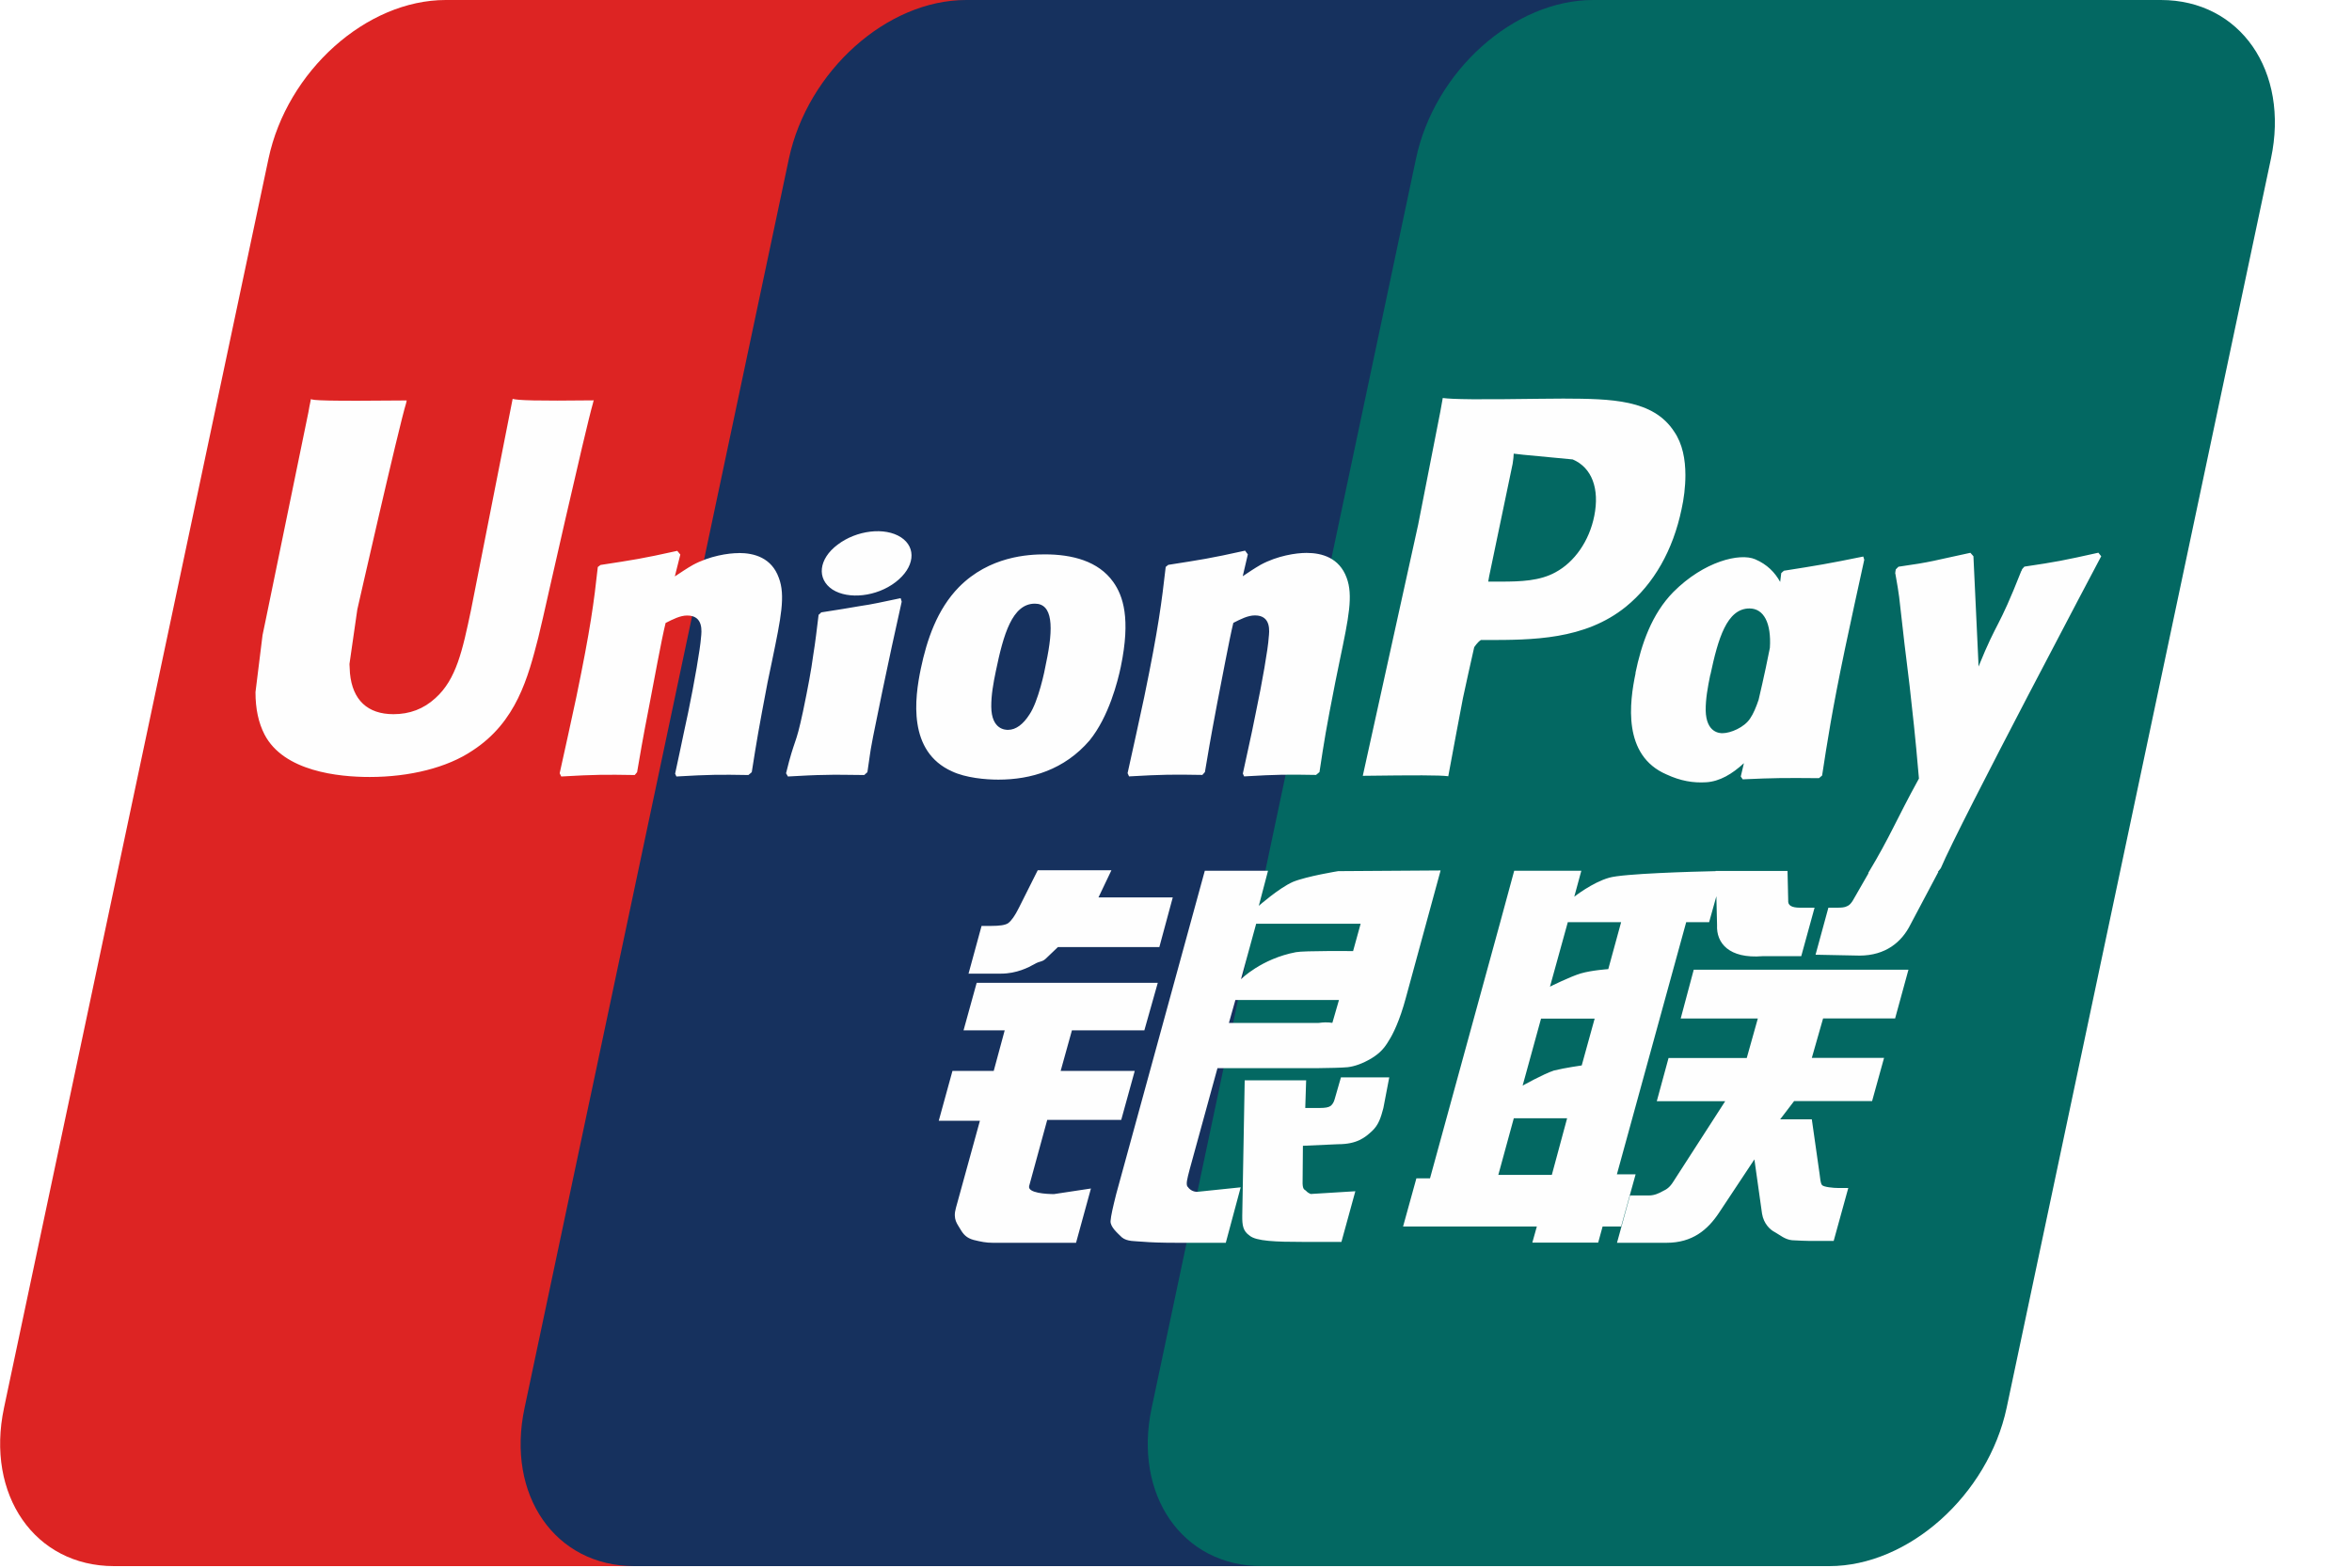
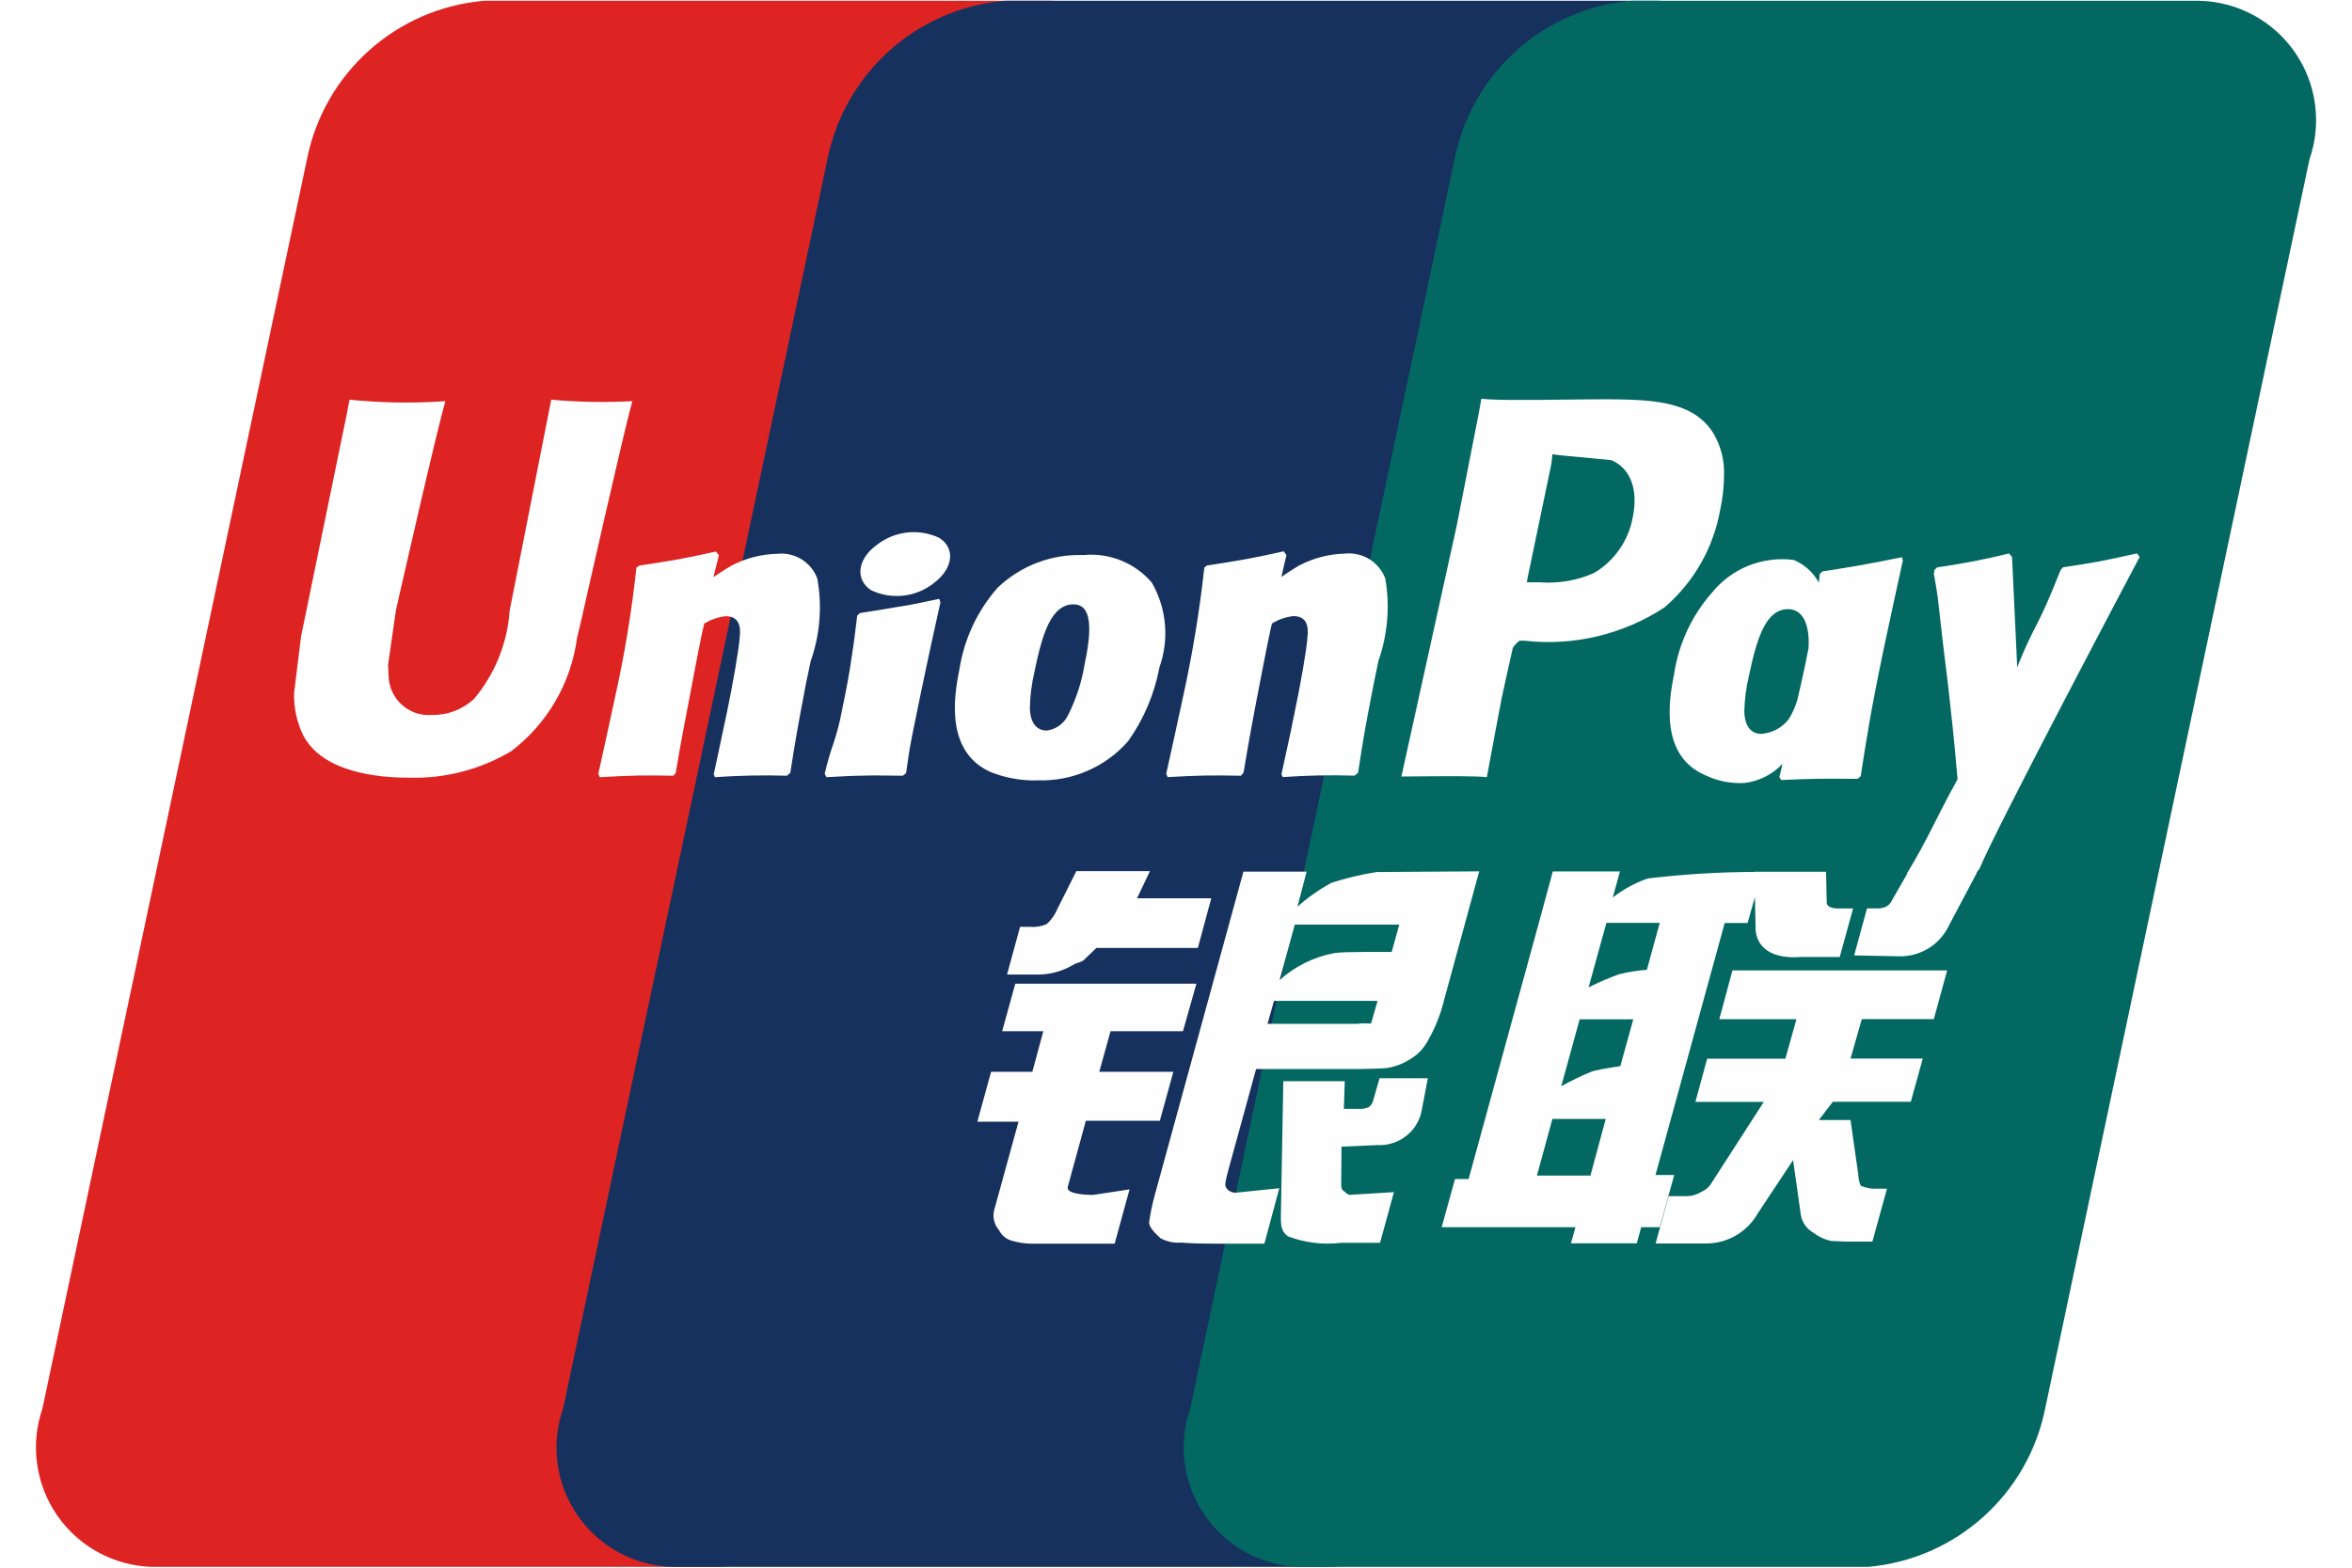
- <svg xmlns="http://www.w3.org/2000/svg" height="16" viewBox="0 0 24 16" width="24">
-   <g fill="none">
-     <path d="m4.546 0h5.794c.809 0 1.312.726 1.123 1.619l-2.697 12.749c-.19.89-1 1.616-1.809 1.616h-5.793c-.808 0-1.312-.726-1.123-1.616l2.699-12.749c.189-.893.998-1.619 1.808-1.619" fill="#dd2423" />
-     <path d="m9.858 0h6.663c.809 0 .444.726.254 1.619l-2.697 12.749c-.189.89-.13 1.616-.941 1.616h-6.663c-.81 0-1.312-.726-1.121-1.616l2.697-12.749c.191-.893.999-1.619 1.808-1.619" fill="#16315e" />
-     <path d="m16.256 0h5.794c.81 0 1.313.726 1.123 1.619l-2.697 12.749c-.19.89-1.001 1.616-1.81 1.616h-5.791c-.81 0-1.313-.726-1.123-1.616l2.697-12.749c.189-.893.997-1.619 1.808-1.619" fill="#036862" />
-     <path d="m6.059 4.086c-.596.007-.772 0-.828-.015-.022.113-.424 2.155-.425 2.156-.087.413-.15.707-.363.898-.121.111-.263.164-.428.164-.264 0-.418-.144-.444-.418l-.005-.094s.08-.553.08-.556c0 0 .422-1.86.498-2.106.004-.014.005-.021.006-.028-.821.008-.967 0-.977-.015-.006.02-.026.135-.026.135l-.431 2.097-.037.178-.072.582c0 .173.031.313.092.432.196.378.756.434 1.073.434.408 0 .791-.095 1.05-.27.449-.292.567-.749.671-1.154l.049-.208s.435-1.932.509-2.184c.003-.014.004-.021.008-.028zm1.479 1.559c-.105 0-.296.028-.468.121-.062.035-.121.076-.184.117l.056-.223-.031-.038c-.365.081-.446.092-.783.144l-.028.021c-.039.357-.074.626-.219 1.327-.055.259-.113.52-.17.778l.016.033c.345-.02.45-.02.75-.015l.024-.029c.038-.215.043-.265.128-.701.04-.206.122-.66.163-.822.075-.038.149-.076.22-.076.168 0 .148.162.141.226-.007.108-.068.461-.131.764l-.042.196c-.029.144-.061.285-.091.428l.013.029c.34-.02.444-.02.735-.015l.034-.029c.053-.336.068-.426.161-.915l.047-.225c.091-.44.137-.663.068-.844-.073-.203-.248-.253-.408-.253zm1.652.46c-.181.038-.296.064-.411.08-.114.02-.225.038-.399.065l-.014.014-.013.011c-.018.143-.031.267-.055.413-.02.151-.052.322-.103.568-.04.188-.06.254-.083.32-.022.066-.046.131-.091.316l.01.017.009.016c.163-.009.27-.015.38-.016.11-.004.223 0 .399.001l.015-.014.017-.015c.025-.167.029-.212.045-.293.015-.087.042-.208.107-.531.031-.152.065-.303.097-.458.033-.154.068-.306.101-.458l-.005-.018zm.004-.621c-.164-.107-.453-.073-.647.075-.194.145-.216.35-.052.458.162.104.451.073.644-.076.193-.148.217-.351.055-.457zm.994 2.473c.333 0 .673-.101.93-.4.197-.243.288-.604.319-.753.102-.493.023-.723-.077-.864-.152-.214-.42-.282-.698-.282-.167 0-.565.018-.877.334-.223.228-.327.537-.389.833-.063.302-.135.845.319 1.048.14.066.342.084.472.084zm-.026-1.109c.077-.373.167-.687.398-.687.181 0 .194.233.114.608-.014.083-.08.392-.17.524-.062.097-.136.156-.218.156-.024 0-.169 0-.171-.236-.001-.117.02-.236.047-.365zm2.107 1.061.026-.029c.037-.215.043-.266.125-.701.041-.206.125-.66.165-.822.075-.038.148-.076.221-.076.167 0 .147.162.14.226-.006.108-.067.461-.131.764l-.04.196c-.03.145-.063.285-.093.428l.013.029c.341-.02.441-.02.734-.015l.035-.029c.051-.336.065-.426.161-.915l.046-.225c.092-.44.138-.662.07-.844-.075-.203-.251-.253-.409-.253-.105 0-.297.028-.468.121-.061.035-.122.076-.183.117l.052-.223-.028-.038c-.365.081-.448.092-.784.145l-.026.021c-.041.357-.074.625-.219 1.327-.055.259-.113.52-.17.778l.015.033c.346-.02.449-.02.749-.015zm2.509.015c.021-.115.149-.799.15-.799 0 0 .109-.502.115-.52 0 0 .034-.052.068-.073h.05c.474 0 1.01 0 1.43-.34.286-.233.481-.578.568-.996.023-.103.039-.225.039-.347 0-.16-.029-.319-.114-.443-.214-.33-.64-.336-1.133-.338-.002 0-.243.002-.243.002-.63.009-.883.006-.986-.008-.009.051-.025.14-.025.14s-.226 1.151-.226 1.153c0 0-.54 2.448-.565 2.563.55-.007.776-.007.87.004zm.418-2.045s.24-1.149.239-1.145l.008-.059.003-.045.096.011s.495.047.506.048c.195.083.276.298.22.577-.051.256-.202.471-.396.575-.159.088-.355.095-.556.095h-.13zm1.494.99c-.063.298-.136.841.315 1.035.144.067.273.088.404.08.139-.008.267-.085.386-.195-.011.045-.021.09-.032.136l.02.029c.325-.015.426-.015.778-.012l.032-.027c.051-.333.1-.656.233-1.292.065-.305.13-.607.197-.91l-.01-.033c-.363.074-.461.09-.81.145l-.027.024c-.004.031-.007.061-.011.09-.054-.097-.133-.179-.255-.231-.155-.067-.521.019-.835.334-.221.225-.326.532-.387.828zm.763.018c.078-.367.167-.677.399-.677.146 0 .224.149.208.402-.012.063-.026.13-.042.205-.023.109-.048.217-.073.325-.025.074-.054.144-.086.19-.06.093-.201.151-.283.151-.023 0-.166 0-.171-.232-.001-.116.02-.234.047-.365zm3.987-1.211-.028-.035c-.36.08-.425.093-.755.142l-.024.027c-.001.004-.002.011-.004.017l-.001-.006c-.246.625-.239.49-.439.982-.001-.022-.001-.036-.002-.06l-.05-1.066-.031-.035c-.377.08-.386.093-.734.142l-.027.027c-.004.013-.004.027-.006.042l.002.005c.043.245.033.19.077.576.02.189.047.38.068.567.034.313.054.467.095.945-.235.427-.291.588-.517.963l.002.004-.159.277c-.018.029-.035.049-.058.058-.025.014-.058.016-.104.016h-.088l-.131.48.45.009c.264-.001.43-.137.52-.32l.283-.534h-.005l.03-.038c.19-.451 1.638-3.186 1.638-3.186zm-4.75 6.309h-.191l.707-2.573h.234l.074-.265.007.295c-.009.182.121.344.463.317h.396l.136-.495h-.149c-.086 0-.125-.024-.12-.075l-.007-.3h-.733v.002c-.237.005-.944.025-1.087.067-.173.049-.356.194-.356.194l.072-.265h-.685l-.143.527-.716 2.612h-.139l-.136.492h1.365l-.046.164h.672l.045-.164h.189zm-.56-2.05c-.11.033-.314.135-.314.135l.182-.658h.544l-.131.479s-.168.011-.281.044zm.01.939s-.171.024-.284.052c-.111.037-.319.154-.319.154l.188-.684h.547zm-.305 1.117h-.546l.158-.578h.544zm1.315-1.596h.787l-.113.403h-.798l-.12.441h.698l-.528.819c-.037.06-.07.081-.107.098-.037.021-.086.045-.142.045h-.194l-.133.483h.506c.263 0 .419-.132.534-.305l.362-.546.078.554c.017.104.084.165.13.188.051.028.103.076.177.083.079.004.137.007.175.007h.249l.149-.54h-.098c-.056 0-.153-.01-.17-.03-.017-.024-.017-.06-.025-.115l-.079-.556h-.323l.142-.186h.796l.122-.441h-.737l.115-.403h.735l.136-.497h-2.191zm-6.648 1.708.184-.673h.755l.138-.5h-.756l.115-.414h.739l.137-.485h-1.848l-.134.485h.42l-.112.414h-.421l-.14.509h.42l-.245.89c-.033.118.016.163.046.217.031.053.063.089.135.109.074.018.125.029.194.029h.851l.152-.554-.377.057c-.073 0-.275-.01-.253-.084zm.087-3.221-.191.381c-.041.083-.078.135-.111.159-.029.02-.087.028-.171.028h-.1l-.133.487h.332c.159 0 .282-.064.34-.097.063-.037.079-.016.128-.067l.112-.107h1.035l.137-.507h-.758l.132-.277zm1.529 3.231c-.018-.028-.005-.077.022-.18l.283-1.031h1.007c.147-.002.253-.004.322-.01.074-.009.154-.038.242-.09.091-.055.137-.112.176-.179.044-.066.114-.211.174-.434l.356-1.305-1.045.007s-.322.052-.463.11c-.143.064-.347.244-.347.244l.094-.358h-.645l-.904 3.299c-.032.128-.054.221-.058.277-.002.06.069.12.115.165.054.045.134.038.211.045.081.007.195.011.354.011h.496l.152-.566-.444.046c-.047 0-.082-.028-.096-.052zm.488-1.907h1.057l-.067.232c-.009.005-.032-.012-.14.002h-.916zm.212-.778h1.066l-.077.279s-.503-.005-.583.011c-.354.067-.561.276-.561.276zm.802 1.787c-.009.035-.023.056-.042.072-.021.015-.056.021-.108.021h-.151l.009-.282h-.627l-.025 1.381c-.001.1.008.157.074.203.066.058.27.065.545.065h.393l.142-.517-.342.021-.114.007c-.016-.007-.03-.014-.047-.032-.014-.016-.039-.006-.035-.106l.003-.354.359-.016c.194 0 .276-.069.347-.135.067-.063.089-.136.115-.234l.06-.313h-.493z" fill="#fefefe" />
-   </g>
+ <svg xmlns="http://www.w3.org/2000/svg" viewBox="0 0 24 16">
+   <path d="M4.94.008h5.794A1.221,1.221,0,0,1,11.856,1.627L9.159,14.376A2.023,2.023,0,0,1,7.35,15.992H1.556A1.22,1.22,0,0,1,.433,14.376L3.132,1.627A2.018,2.018,0,0,1,4.94.008" fill="#dd2423" />
+   <path d="M10.251.008h6.663c.809,0,.444.726.254,1.619l-2.697,12.749c-.189.89-.13,1.616-.941,1.616H6.867a1.217,1.217,0,0,1-1.121-1.616L8.443,1.627A2.022,2.022,0,0,1,10.251.008" fill="#16315e" />
+   <path d="M16.65.008h5.794A1.219,1.219,0,0,1,23.566,1.627l-2.697,12.749A2.023,2.023,0,0,1,19.059,15.992H13.268a1.219,1.219,0,0,1-1.123-1.616L14.842,1.627A2.017,2.017,0,0,1,16.65.008" fill="#036862" />
+   <path d="M6.453,4.094a5.66,5.66,0,0,1-.828-.015c-.022.113-.424,2.155-.425,2.156a1.565,1.565,0,0,1-.363.898.612.612,0,0,1-.428.164.41.41,0,0,1-.444-.418l-.005-.094L4.04,6.228s.422-1.86.498-2.106a.194.194,0,0,0,.006-.028A5.637,5.637,0,0,1,3.567,4.079c-.006.02-.026.135-.026.135L3.11,6.311l-.037.178-.072.582a.926.926,0,0,0,.092.432c.196.378.756.434,1.073.434a1.931,1.931,0,0,0,1.05-.27A1.739,1.739,0,0,0,5.888,6.513l.049-.208s.435-1.932.509-2.184A.094.094,0,0,1,6.453,4.094ZM7.932,5.652a1.061,1.061,0,0,0-.468.121c-.062.035-.121.076-.184.117l.056-.223L7.305,5.629c-.365.081-.446.092-.783.144l-.028.021A11.98,11.98,0,0,1,6.275,7.121c-.055.259-.113.52-.17.778l.016.033c.345-.02.45-.02.75-.015l.024-.029c.038-.215.043-.265.128-.701.04-.206.122-.66.163-.822a.523.523,0,0,1,.22-.076c.168,0,.148.162.141.226-.007.108-.068.461-.131.764l-.042.196c-.029.144-.061.285-.091.428L7.295,7.932a7.334,7.334,0,0,1,.735-.015l.034-.029c.053-.336.068-.426.161-.915L8.272,6.749A1.653,1.653,0,0,0,8.34,5.905.391.391,0,0,0,7.932,5.652Zm1.652.46c-.181.038-.296.064-.411.08-.114.02-.225.038-.399.065l-.014.014-.013.011c-.018.143-.031.267-.055.413-.02.151-.052.322-.103.568a2.405,2.405,0,0,1-.083.32,2.971,2.971,0,0,0-.091.316l.01.017.009.016c.163-.009.27-.015.38-.016.11-.004.223,0,.399.001L9.229,7.904l.017-.015c.025-.167.029-.212.045-.293.015-.087.042-.208.107-.531.031-.152.065-.303.097-.458.033-.154.068-.306.101-.458L9.59,6.13Zm.004-.621a.612.612,0,0,0-.647.075c-.194.145-.216.35-.052.458a.61.61,0,0,0,.644-.076C9.726,5.801,9.75,5.598,9.588,5.492Zm.994,2.473a1.176,1.176,0,0,0,.93-.4,1.905,1.905,0,0,0,.319-.753,1.039,1.039,0,0,0-.077-.864.814.814,0,0,0-.698-.282,1.205,1.205,0,0,0-.877.334,1.643,1.643,0,0,0-.389.833c-.063.302-.135.845.319,1.048A1.219,1.219,0,0,0,10.582,7.965Zm-.026-1.109c.077-.373.167-.687.398-.687.181,0,.194.233.114.608a1.789,1.789,0,0,1-.17.524.279.279,0,0,1-.218.156c-.024,0-.169,0-.171-.236A1.76,1.76,0,0,1,10.556,6.856Zm2.107,1.061.026-.029c.037-.215.043-.266.125-.701.041-.206.125-.66.165-.822a.516.516,0,0,1,.221-.076c.167,0,.147.162.14.226-.006.108-.067.461-.131.764l-.04.196c-.03.145-.063.285-.093.428l.013.029a7.309,7.309,0,0,1,.734-.015l.035-.029c.051-.336.065-.426.161-.915l.046-.225a1.669,1.669,0,0,0,.07-.844.395.395,0,0,0-.409-.253,1.056,1.056,0,0,0-.468.121c-.061.035-.122.076-.183.117l.052-.223-.028-.038c-.365.081-.448.092-.784.145l-.026.021a12.424,12.424,0,0,1-.219,1.327c-.055.259-.113.52-.17.778l.015.033C12.26,7.912,12.363,7.912,12.662,7.917Zm2.509.015c.021-.115.149-.799.15-.799,0,0,.109-.502.115-.52a.285.285,0,0,1,.068-.073h.05a2.161,2.161,0,0,0,1.43-.34,1.705,1.705,0,0,0,.568-.996,1.649,1.649,0,0,0,.039-.347.783.783,0,0,0-.114-.443c-.214-.33-.64-.336-1.133-.338l-.243.002c-.63.009-.883.006-.986-.008-.009.051-.025.14-.025.14l-.226,1.153s-.54,2.448-.565,2.563C14.851,7.92,15.076,7.92,15.171,7.932Zm.418-2.045s.24-1.149.239-1.145l.008-.059.003-.045.096.011s.495.047.506.048c.195.083.276.298.22.577a.834.834,0,0,1-.396.575,1.147,1.147,0,0,1-.556.095h-.13Zm1.494.99c-.063.298-.136.841.315,1.035a.811.811,0,0,0,.404.08.641.641,0,0,0,.386-.195l-.032.136.02.029c.325-.015.426-.015.778-.012l.032-.027c.051-.333.1-.656.233-1.292.065-.305.13-.607.197-.91l-.01-.033c-.363.074-.461.09-.81.145l-.027.024-.011.09a.515.515,0,0,0-.255-.231.92.92,0,0,0-.835.334A1.62,1.62,0,0,0,17.083,6.877Zm.763.018c.078-.367.167-.677.399-.677.146,0,.224.149.208.402-.012.063-.026.13-.042.205-.023.109-.048.217-.073.325a.823.823,0,0,1-.086.19.387.387,0,0,1-.283.151c-.023,0-.166,0-.171-.232A1.745,1.745,0,0,1,17.847,6.895Zm3.987-1.211-.028-.035c-.36.08-.425.093-.755.142l-.024.027-.004.017-.001-.006c-.246.625-.239.49-.439.982l-.002-.06-.05-1.066-.031-.035a7.428,7.428,0,0,1-.734.142l-.027.027a.317.317,0,0,0-.006.042l.002.005c.043.245.033.19.077.576.02.19.047.38.068.567.034.313.054.467.095.945-.235.427-.291.588-.517.963l.002.004-.159.277a.125.125,0,0,1-.058.058.221.221,0,0,1-.104.016h-.088l-.131.48.45.009a.549.549,0,0,0,.52-.32l.283-.534h-.005l.03-.038C20.385,8.419,21.833,5.685,21.833,5.685Zm-4.75,6.309h-.191L17.599,9.42h.234l.074-.265.007.295c-.009.182.121.344.463.317h.396l.136-.495h-.149c-.086,0-.125-.024-.12-.075l-.007-.3h-.733v.002a9.337,9.337,0,0,0-1.087.067,1.242,1.242,0,0,0-.356.194L16.53,8.894h-.685l-.143.527-.716,2.612h-.139l-.136.492h1.365l-.046.164h.672l.045-.164h.189Zm-.56-2.05a2.902,2.902,0,0,0-.314.135l.182-.658h.544l-.131.479A1.616,1.616,0,0,0,16.523,9.943Zm.01.939s-.171.024-.284.052a2.653,2.653,0,0,0-.319.154l.188-.684h.547Zm-.305,1.117h-.546l.158-.578h.544Zm1.315-1.596H18.331l-.113.403h-.798l-.12.441h.698l-.528.819a.223.223,0,0,1-.107.098.293.293,0,0,1-.142.045h-.194l-.133.483H17.401a.603.603,0,0,0,.534-.305l.362-.546.078.554a.257.257,0,0,0,.13.188.448.448,0,0,0,.177.083c.079.004.137.007.175.007h.249l.149-.54h-.098a.377.377,0,0,1-.17-.03.318.318,0,0,1-.025-.115l-.079-.556h-.323l.142-.186h.796l.122-.441h-.737l.115-.403h.735l.136-.497H17.678ZM10.896,12.112l.184-.673h.755l.138-.5h-.756l.115-.414h.739l.137-.485h-1.848l-.134.485h.42l-.112.414h-.421l-.14.509h.42l-.245.89a.227.227,0,0,0,.046.217.205.205,0,0,0,.135.109.744.744,0,0,0,.194.029h.851l.152-.554-.377.057C11.075,12.195,10.874,12.186,10.896,12.112Zm.087-3.221-.191.381a.437.437,0,0,1-.111.159.338.338,0,0,1-.171.028H10.409l-.133.487h.332a.7.7,0,0,0,.34-.097c.063-.037.079-.016.128-.067l.112-.107h1.035l.137-.507h-.758l.132-.277Zm1.529,3.231c-.018-.028-.005-.077.022-.18l.283-1.031h1.007c.147-.002.253-.004.322-.01a.617.617,0,0,0,.242-.09.474.474,0,0,0,.176-.179,1.599,1.599,0,0,0,.174-.434l.356-1.305-1.045.007a3.048,3.048,0,0,0-.463.11,1.887,1.887,0,0,0-.347.244l.094-.358h-.645l-.904,3.299a2.209,2.209,0,0,0-.058.277c-.002.06.069.12.115.165a.38.38,0,0,0,.211.045c.081.007.195.011.354.011h.496l.152-.566-.444.046A.114.114,0,0,1,12.511,12.121Zm.488-1.907h1.057l-.067.232a.691.691,0,0,0-.14.002h-.916Zm.212-.778h1.066l-.077.279s-.503-.005-.583.011a1.15,1.15,0,0,0-.561.276Zm.802,1.787a.126.126,0,0,1-.042.072.193.193,0,0,1-.108.021h-.151l.009-.282h-.627l-.025,1.381c-.001.1.008.157.074.203a1.151,1.151,0,0,0,.545.065h.393l.142-.517-.342.021-.114.007a.129.129,0,0,1-.047-.032c-.014-.016-.039-.006-.035-.106l.003-.354.359-.016a.442.442,0,0,0,.347-.135.437.437,0,0,0,.115-.234l.06-.313h-.493Z" fill="#fefefe" />
+   <rect width="24" height="16" fill="none" />
</svg>
